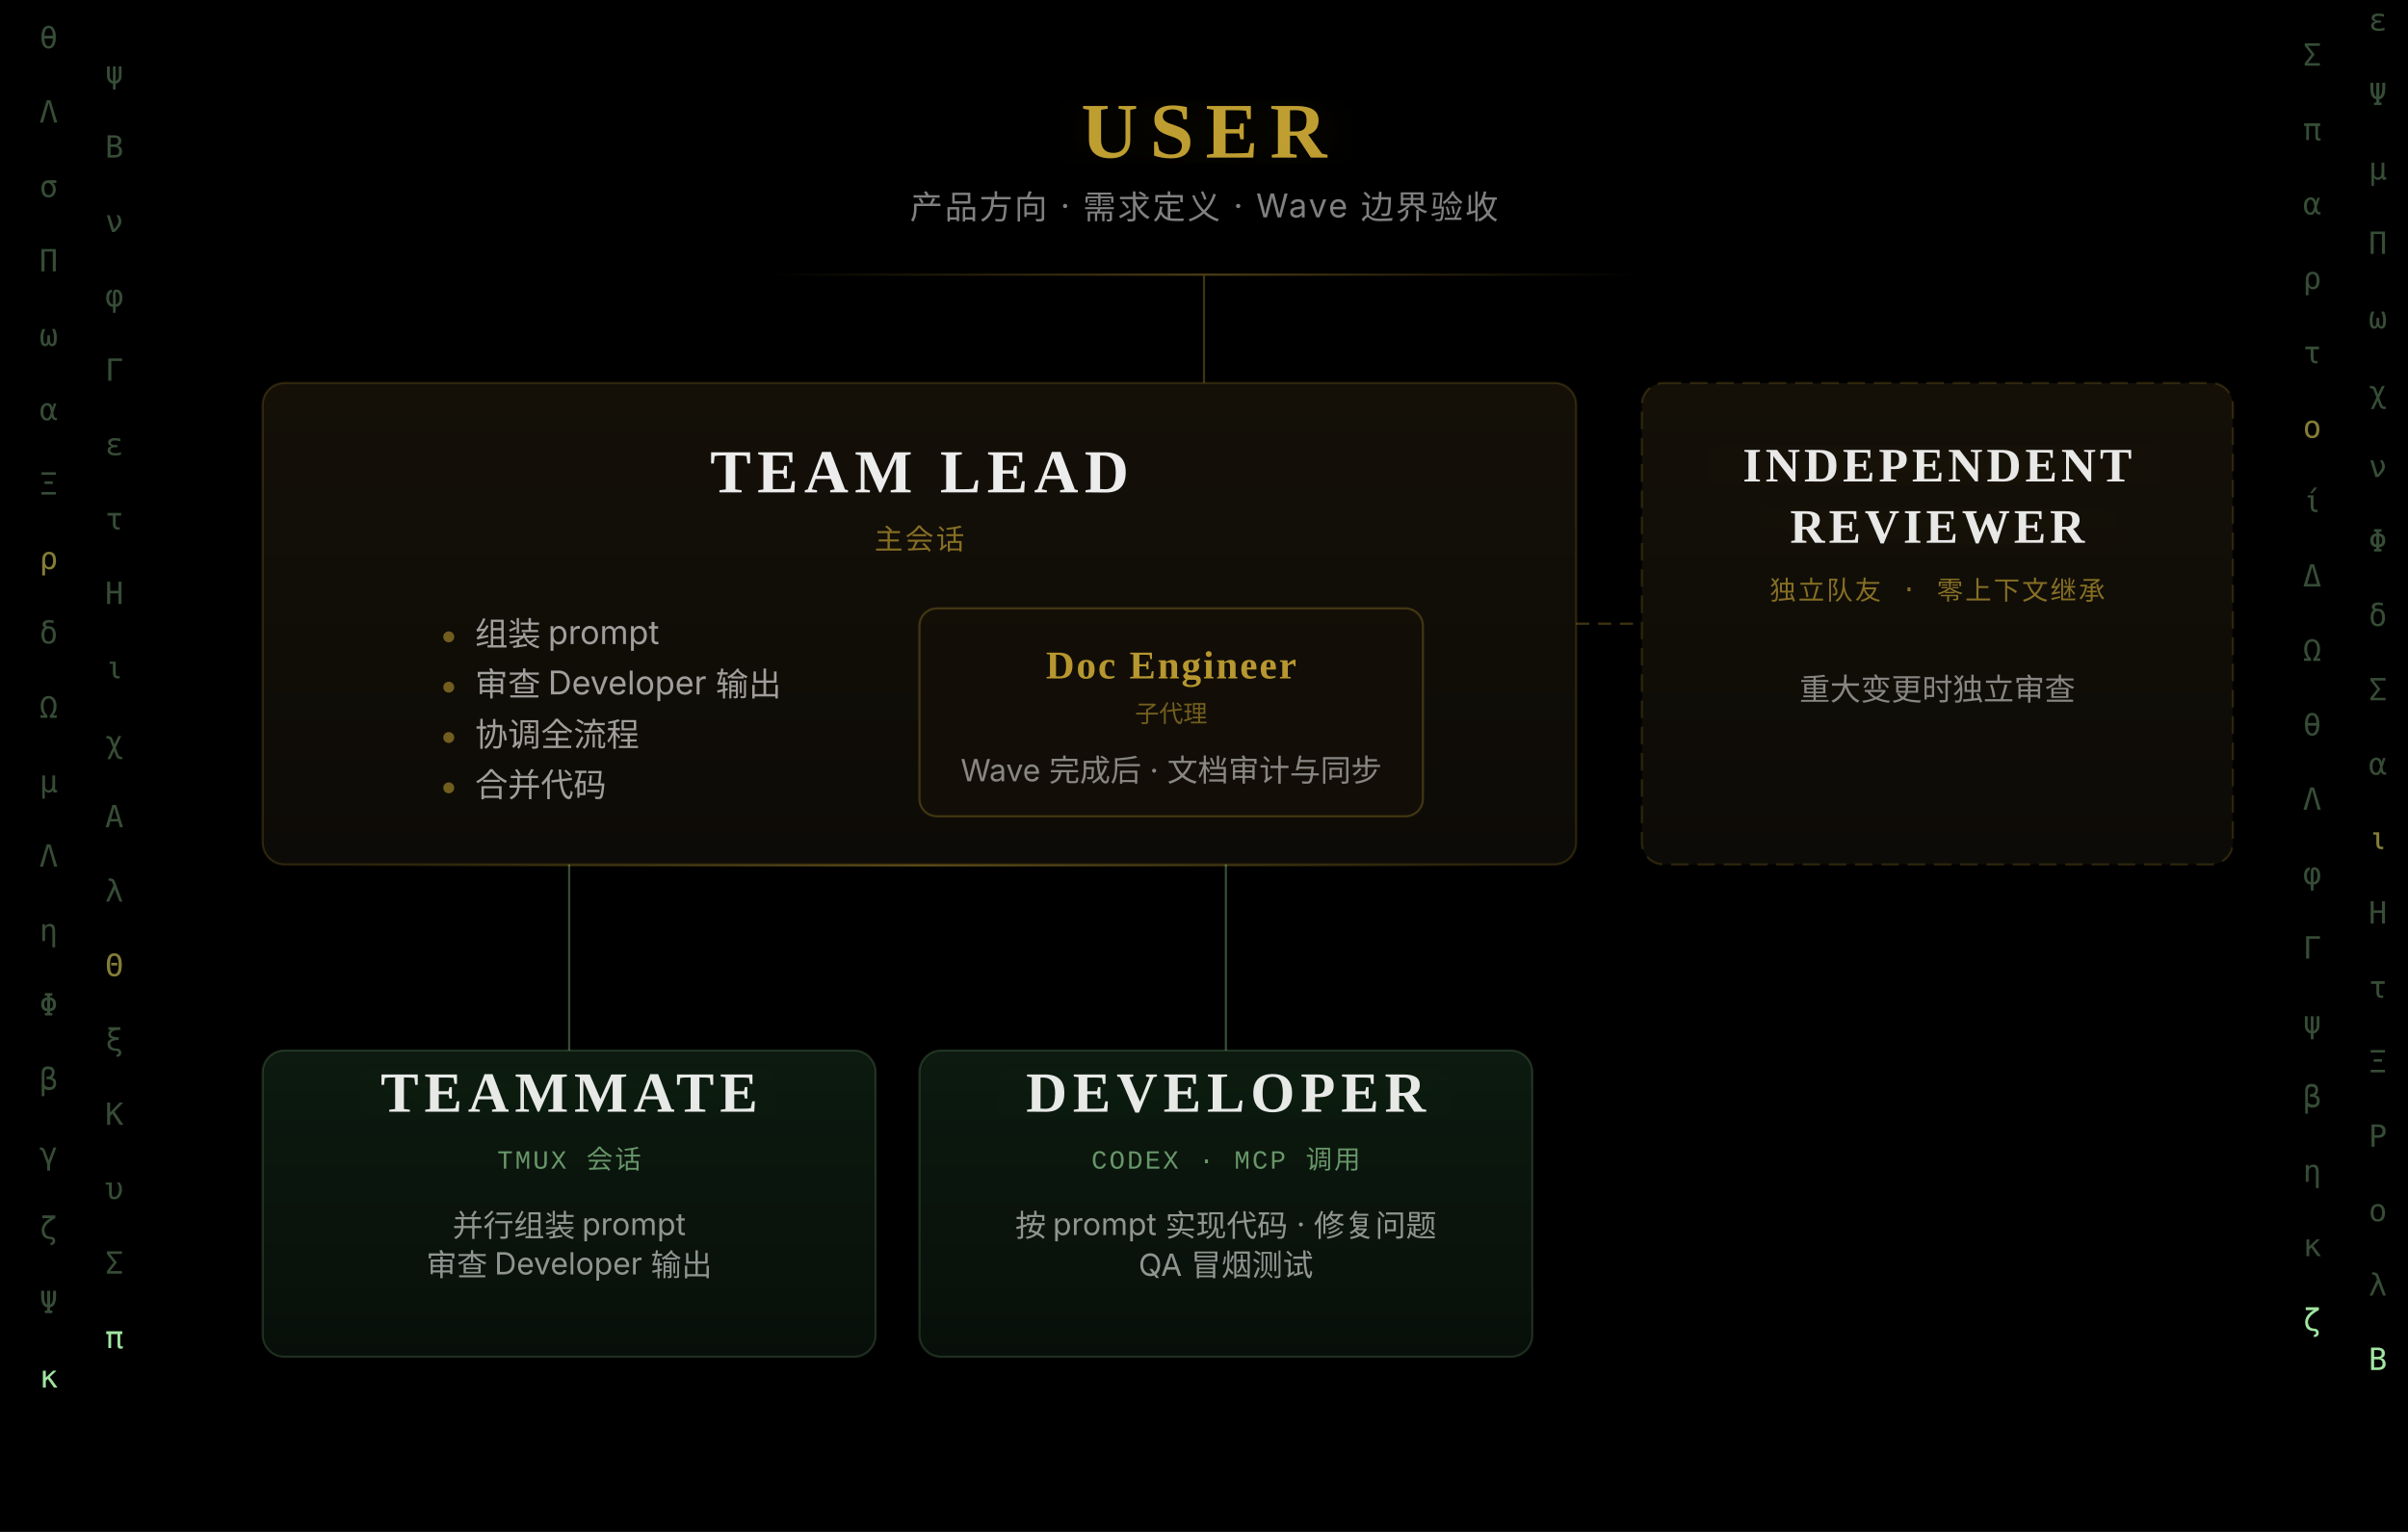
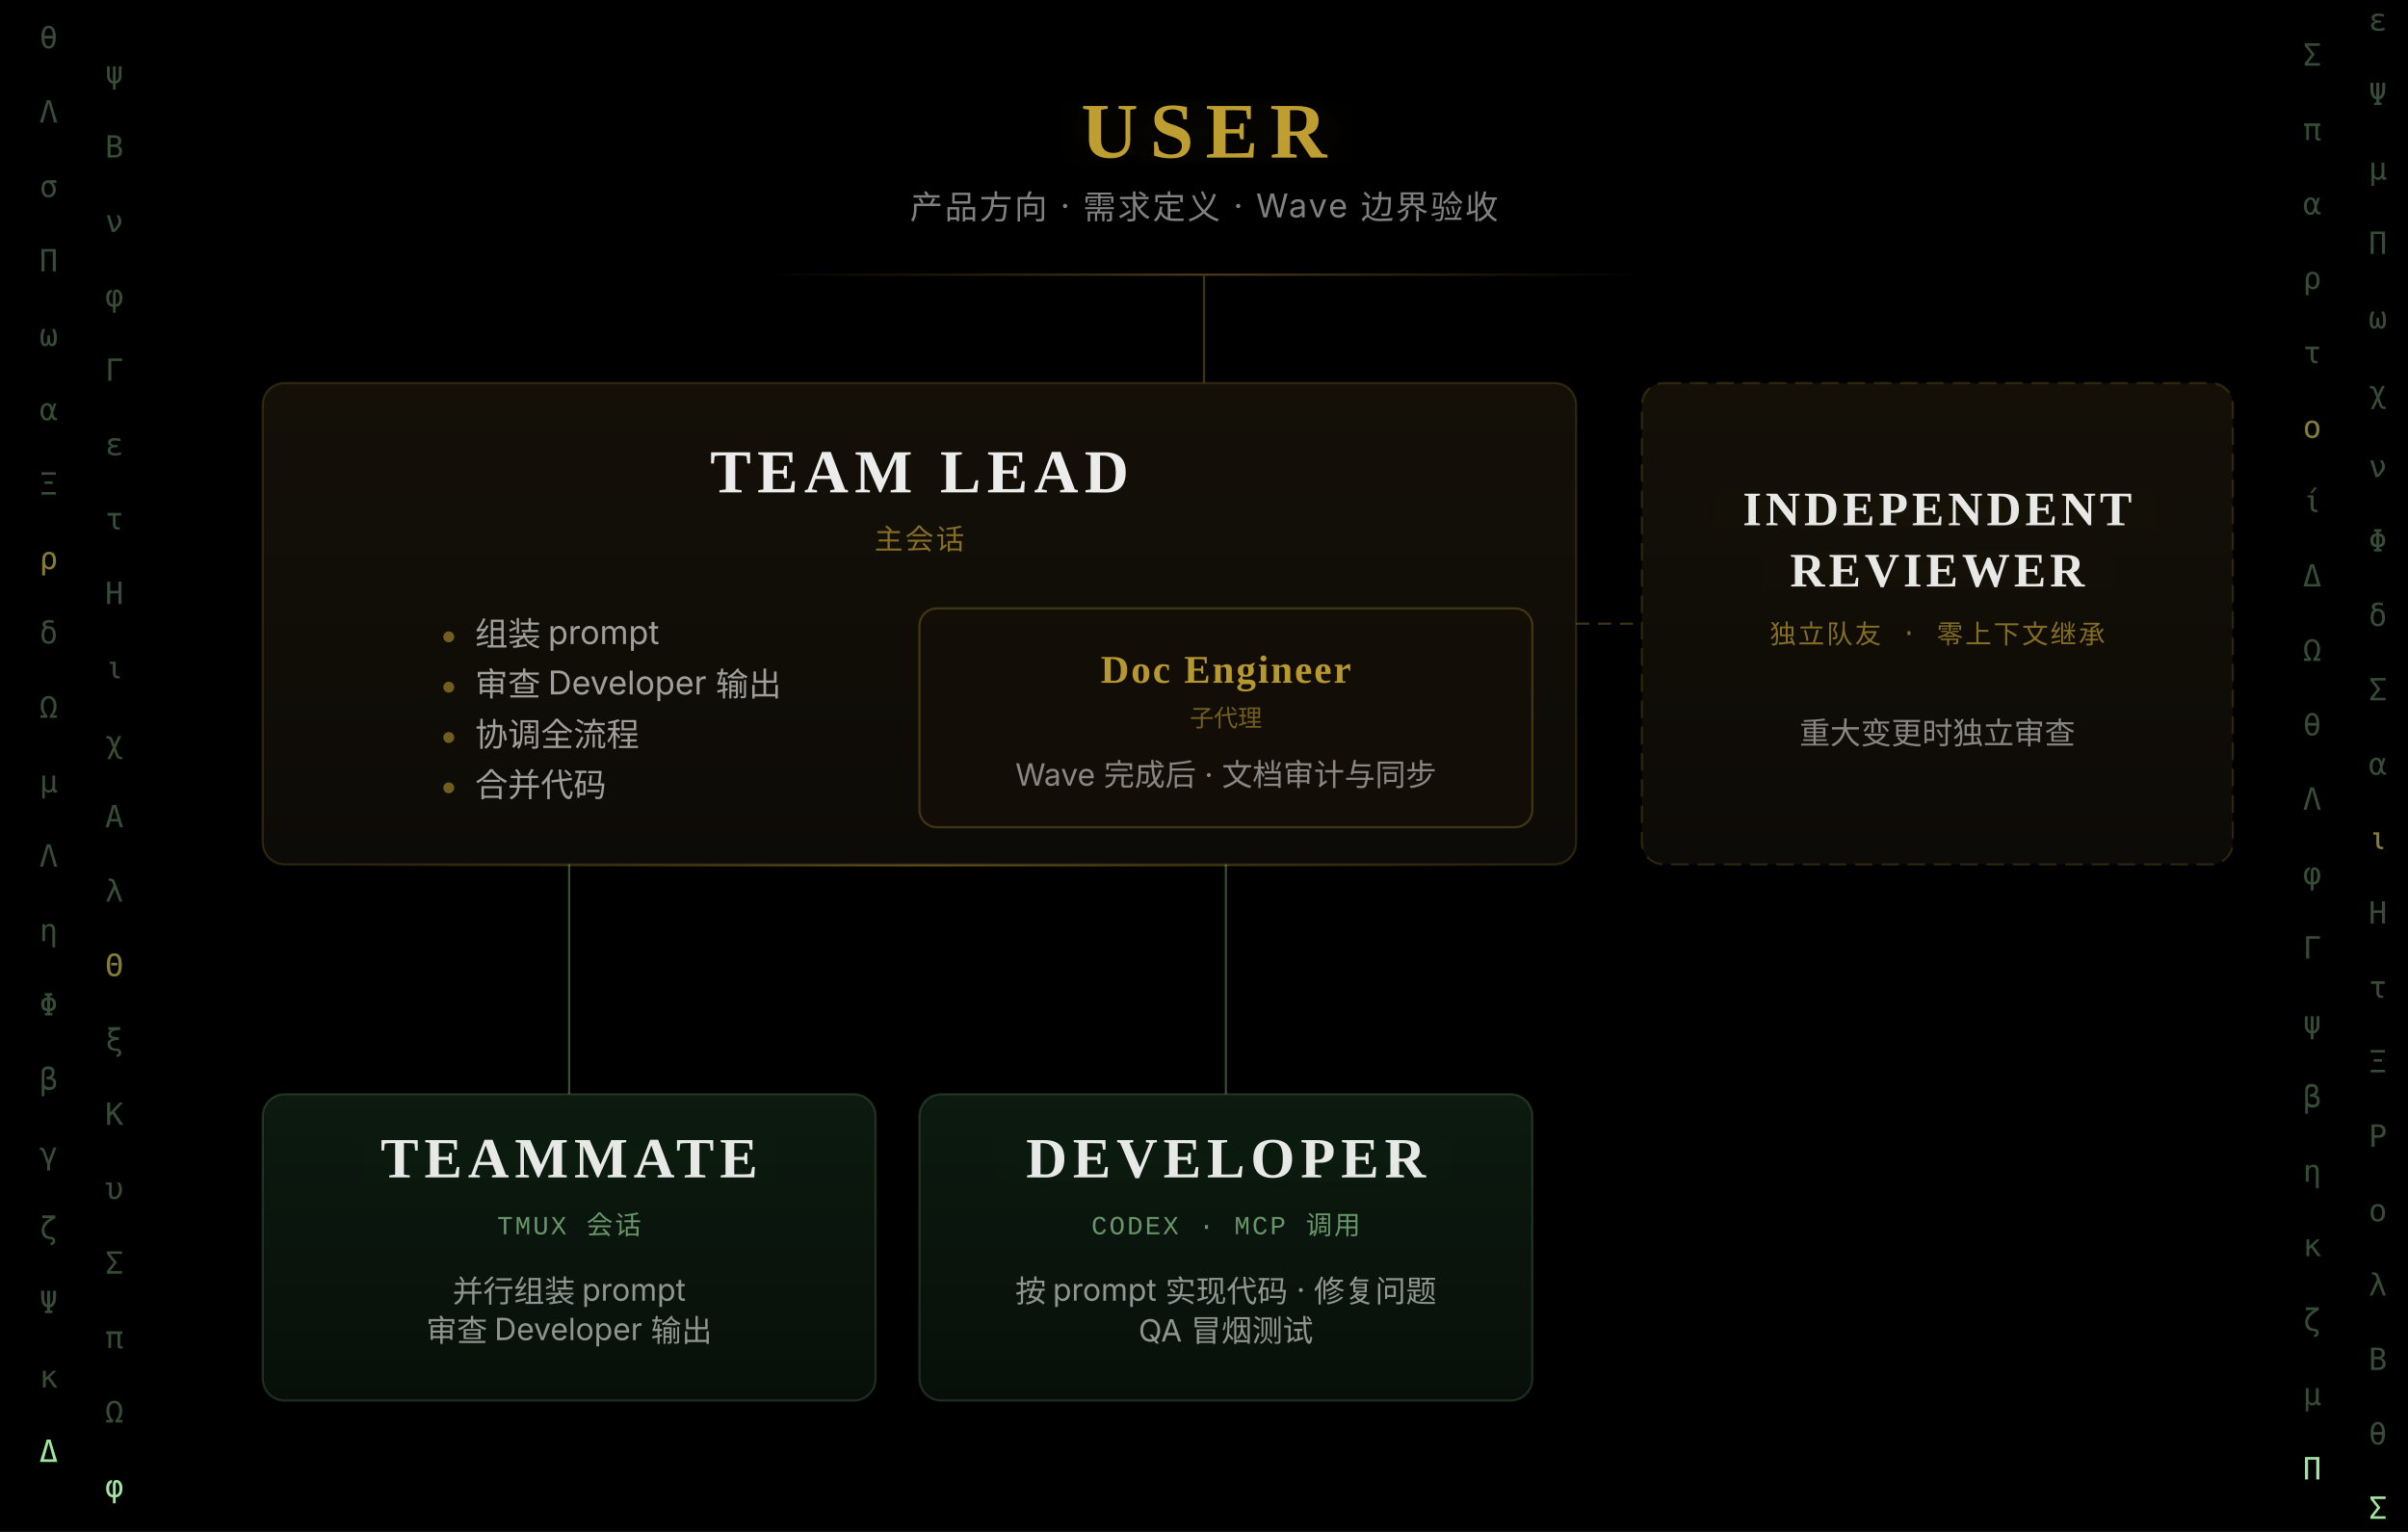
<svg xmlns="http://www.w3.org/2000/svg" viewBox="0 0 1100 700" width="1100" height="700">
  <defs>
    <linearGradient id="gold-line" x1="0" y1="0" x2="1" y2="0">
      <stop offset="0%" stop-color="rgba(212,175,55,0)" />
      <stop offset="50%" stop-color="rgba(212,175,55,0.35)" />
      <stop offset="100%" stop-color="rgba(212,175,55,0)" />
    </linearGradient>
    <linearGradient id="card-lead" x1="0" y1="0" x2="0" y2="1">
      <stop offset="0%" stop-color="#141008" />
      <stop offset="100%" stop-color="#0d0b07" />
    </linearGradient>
    <linearGradient id="card-exec" x1="0" y1="0" x2="0" y2="1">
      <stop offset="0%" stop-color="#0c1a0f" />
      <stop offset="100%" stop-color="#080f0a" />
    </linearGradient>
    <filter id="glow-gold">
      <feGaussianBlur stdDeviation="12" />
    </filter>
    <filter id="glow-green">
      <feGaussianBlur stdDeviation="10" />
    </filter>
  </defs>
  <rect width="1100" height="700" fill="#000" />
  <g font-family="monospace" font-size="14" fill="rgba(180,255,180,0.3)">
    <text x="18" y="22">θ</text>
    <text x="18" y="56">Λ</text>
    <text x="18" y="90">σ</text>
    <text x="18" y="124">Π</text>
    <text x="18" y="158">ω</text>
    <text x="18" y="192">α</text>
    <text x="18" y="226">Ξ</text>
    <text x="18" y="260">ρ</text>
    <text x="18" y="294">δ</text>
    <text x="18" y="328">Ω</text>
    <text x="18" y="362">μ</text>
    <text x="18" y="396">Λ</text>
    <text x="18" y="430">η</text>
    <text x="18" y="464">Φ</text>
    <text x="18" y="498">β</text>
    <text x="18" y="532">γ</text>
    <text x="18" y="566">ζ</text>
    <text x="18" y="600">Ψ</text>
    <text x="18" y="634">κ</text>
+     <text x="18" y="668">Δ</text>
    <text x="48" y="38">ψ</text>
    <text x="48" y="72">Β</text>
    <text x="48" y="106">ν</text>
    <text x="48" y="140">φ</text>
    <text x="48" y="174">Γ</text>
    <text x="48" y="208">ε</text>
    <text x="48" y="242">τ</text>
    <text x="48" y="276">Η</text>
    <text x="48" y="310">ι</text>
    <text x="48" y="344">χ</text>
    <text x="48" y="378">Α</text>
    <text x="48" y="412">λ</text>
    <text x="48" y="446">Θ</text>
    <text x="48" y="480">ξ</text>
    <text x="48" y="514">Κ</text>
    <text x="48" y="548">υ</text>
    <text x="48" y="582">Σ</text>
    <text x="48" y="616">π</text>
+     <text x="48" y="650">Ω</text>
+     <text x="48" y="684">φ</text>
  </g>
  <g font-family="monospace" font-size="14" fill="rgba(180,255,180,0.85)">
-     <text x="18" y="634">κ</text>
-     <text x="48" y="616">π</text>
+     <text x="18" y="668">Δ</text>
+     <text x="48" y="684">φ</text>
  </g>
  <g font-family="monospace" font-size="14" fill="rgba(212,175,55,0.5)">
    <text x="18" y="260">ρ</text>
    <text x="48" y="446">Θ</text>
  </g>
  <g font-family="monospace" font-size="14" fill="rgba(180,255,180,0.3)">
    <text x="1052" y="30">Σ</text>
    <text x="1052" y="64">π</text>
    <text x="1052" y="98">α</text>
    <text x="1052" y="132">ρ</text>
    <text x="1052" y="166">τ</text>
    <text x="1052" y="200">ο</text>
    <text x="1052" y="234">ί</text>
    <text x="1052" y="268">Δ</text>
    <text x="1052" y="302">Ω</text>
    <text x="1052" y="336">θ</text>
    <text x="1052" y="370">Λ</text>
    <text x="1052" y="404">φ</text>
    <text x="1052" y="438">Γ</text>
    <text x="1052" y="472">ψ</text>
    <text x="1052" y="506">β</text>
    <text x="1052" y="540">η</text>
    <text x="1052" y="574">κ</text>
    <text x="1052" y="608">ζ</text>
+     <text x="1052" y="642">μ</text>
+     <text x="1052" y="676">Π</text>
    <text x="1082" y="14">ε</text>
    <text x="1082" y="48">Ψ</text>
    <text x="1082" y="82">μ</text>
    <text x="1082" y="116">Π</text>
    <text x="1082" y="150">ω</text>
    <text x="1082" y="184">χ</text>
    <text x="1082" y="218">ν</text>
    <text x="1082" y="252">Φ</text>
    <text x="1082" y="286">δ</text>
    <text x="1082" y="320">Σ</text>
    <text x="1082" y="354">α</text>
    <text x="1082" y="388">ι</text>
    <text x="1082" y="422">Η</text>
    <text x="1082" y="456">τ</text>
    <text x="1082" y="490">Ξ</text>
    <text x="1082" y="524">Ρ</text>
    <text x="1082" y="558">ο</text>
    <text x="1082" y="592">λ</text>
    <text x="1082" y="626">Β</text>
+     <text x="1082" y="660">θ</text>
+     <text x="1082" y="694">Σ</text>
  </g>
  <g font-family="monospace" font-size="14" fill="rgba(180,255,180,0.85)">
-     <text x="1052" y="608">ζ</text>
-     <text x="1082" y="626">Β</text>
+     <text x="1052" y="676">Π</text>
+     <text x="1082" y="694">Σ</text>
  </g>
  <g font-family="monospace" font-size="14" fill="rgba(212,175,55,0.5)">
    <text x="1052" y="200">ο</text>
    <text x="1082" y="388">ι</text>
  </g>
  <g transform="translate(50,0)">
    <text x="500" y="72" text-anchor="middle" fill="rgba(212,175,55,0.12)" font-family="Georgia, 'Times New Roman', serif" font-size="36" font-weight="900" letter-spacing="0.15em" filter="url(#glow-gold)">USER</text>
    <text x="500" y="72" text-anchor="middle" fill="rgba(212,175,55,0.9)" font-family="Georgia, 'Times New Roman', serif" font-size="36" font-weight="900" letter-spacing="0.15em">USER</text>
    <text x="500" y="100" text-anchor="middle" fill="rgba(255,255,255,0.5)" font-family="-apple-system, BlinkMacSystemFont, 'Segoe UI', sans-serif" font-size="15" letter-spacing="0.06em">产品方向 · 需求定义 · Wave 边界验收</text>
    <rect x="300" y="125" width="400" height="1" fill="url(#gold-line)" />
    <line x1="500" y1="126" x2="500" y2="175" stroke="rgba(212,175,55,0.3)" stroke-width="1" />
    <rect x="70" y="175" width="600" height="220" rx="10" fill="url(#card-lead)" stroke="rgba(212,175,55,0.18)" stroke-width="1" />
    <text x="370" y="225" text-anchor="middle" fill="rgba(255,255,255,0.92)" font-family="Georgia, 'Times New Roman', serif" font-size="28" font-weight="900" letter-spacing="0.1em">TEAM LEAD</text>
    <text x="370" y="251" text-anchor="middle" fill="rgba(212,175,55,0.6)" font-family="'Courier New', monospace" font-size="13" letter-spacing="0.08em">主会话</text>
    <g fill="rgba(212,175,55,0.5)">
      <circle cx="155" cy="291" r="2.5" />
      <circle cx="155" cy="314" r="2.5" />
      <circle cx="155" cy="337" r="2.5" />
      <circle cx="155" cy="360" r="2.5" />
    </g>
    <g fill="rgba(255,255,255,0.6)" font-family="-apple-system, BlinkMacSystemFont, 'Segoe UI', sans-serif" font-size="15">
      <text x="167" y="295">组装 prompt</text>
      <text x="167" y="318">审查 Developer 输出</text>
      <text x="167" y="341">协调全流程</text>
      <text x="167" y="364">合并代码</text>
    </g>
-     <rect x="370" y="278" width="230" height="95" rx="8" fill="rgba(20,16,8,0.6)" stroke="rgba(212,175,55,0.25)" stroke-width="1" />
-     <text x="485" y="310" text-anchor="middle" fill="rgba(212,175,55,0.85)" font-family="Georgia, 'Times New Roman', serif" font-size="18" font-weight="bold" letter-spacing="0.05em">Doc Engineer</text>
-     <text x="485" y="330" text-anchor="middle" fill="rgba(212,175,55,0.5)" font-family="'Courier New', monospace" font-size="11">子代理</text>
-     <text x="485" y="357" text-anchor="middle" fill="rgba(255,255,255,0.5)" font-family="-apple-system, BlinkMacSystemFont, 'Segoe UI', sans-serif" font-size="14">Wave 完成后 · 文档审计与同步</text>
+     <rect x="370" y="278" width="280" height="100" rx="8" fill="rgba(20,16,8,0.6)" stroke="rgba(212,175,55,0.25)" stroke-width="1" />
+     <text x="510" y="312" text-anchor="middle" fill="rgba(212,175,55,0.85)" font-family="Georgia, 'Times New Roman', serif" font-size="18" font-weight="bold" letter-spacing="0.05em">Doc Engineer</text>
+     <text x="510" y="332" text-anchor="middle" fill="rgba(212,175,55,0.5)" font-family="'Courier New', monospace" font-size="11">子代理</text>
+     <text x="510" y="359" text-anchor="middle" fill="rgba(255,255,255,0.5)" font-family="-apple-system, BlinkMacSystemFont, 'Segoe UI', sans-serif" font-size="14">Wave 完成后 · 文档审计与同步</text>
    <rect x="700" y="175" width="270" height="220" rx="10" fill="url(#card-lead)" stroke="rgba(212,175,55,0.18)" stroke-width="1" stroke-dasharray="8,4" />
-     <text x="835" y="220" text-anchor="middle" fill="rgba(212,175,55,0.12)" font-family="Georgia, 'Times New Roman', serif" font-size="22" font-weight="900" letter-spacing="0.08em" filter="url(#glow-gold)">INDEPENDENT</text>
-     <text x="835" y="220" text-anchor="middle" fill="rgba(255,255,255,0.9)" font-family="Georgia, 'Times New Roman', serif" font-size="22" font-weight="900" letter-spacing="0.08em">INDEPENDENT</text>
-     <text x="835" y="248" text-anchor="middle" fill="rgba(212,175,55,0.12)" font-family="Georgia, 'Times New Roman', serif" font-size="22" font-weight="900" letter-spacing="0.08em" filter="url(#glow-gold)">REVIEWER</text>
-     <text x="835" y="248" text-anchor="middle" fill="rgba(255,255,255,0.9)" font-family="Georgia, 'Times New Roman', serif" font-size="22" font-weight="900" letter-spacing="0.08em">REVIEWER</text>
-     <text x="835" y="274" text-anchor="middle" fill="rgba(212,175,55,0.6)" font-family="'Courier New', monospace" font-size="12" letter-spacing="0.08em">独立队友 · 零上下文继承</text>
-     <text x="835" y="320" text-anchor="middle" fill="rgba(255,255,255,0.5)" font-family="-apple-system, BlinkMacSystemFont, 'Segoe UI', sans-serif" font-size="14">重大变更时独立审查</text>
+     <text x="835" y="240" text-anchor="middle" fill="rgba(212,175,55,0.12)" font-family="Georgia, 'Times New Roman', serif" font-size="22" font-weight="900" letter-spacing="0.08em" filter="url(#glow-gold)">INDEPENDENT</text>
+     <text x="835" y="240" text-anchor="middle" fill="rgba(255,255,255,0.9)" font-family="Georgia, 'Times New Roman', serif" font-size="22" font-weight="900" letter-spacing="0.08em">INDEPENDENT</text>
+     <text x="835" y="268" text-anchor="middle" fill="rgba(212,175,55,0.12)" font-family="Georgia, 'Times New Roman', serif" font-size="22" font-weight="900" letter-spacing="0.08em" filter="url(#glow-gold)">REVIEWER</text>
+     <text x="835" y="268" text-anchor="middle" fill="rgba(255,255,255,0.9)" font-family="Georgia, 'Times New Roman', serif" font-size="22" font-weight="900" letter-spacing="0.08em">REVIEWER</text>
+     <text x="835" y="294" text-anchor="middle" fill="rgba(212,175,55,0.6)" font-family="'Courier New', monospace" font-size="12" letter-spacing="0.08em">独立队友 · 零上下文继承</text>
+     <text x="835" y="340" text-anchor="middle" fill="rgba(255,255,255,0.5)" font-family="-apple-system, BlinkMacSystemFont, 'Segoe UI', sans-serif" font-size="14">重大变更时独立审查</text>
    <line x1="670" y1="285" x2="700" y2="285" stroke="rgba(212,175,55,0.3)" stroke-width="1" stroke-dasharray="6,4" />
    <rect x="100" y="395" width="540" height="1" fill="url(#gold-line)" />
-     <line x1="210" y1="395" x2="210" y2="480" stroke="rgba(180,255,180,0.3)" stroke-width="1" />
-     <line x1="510" y1="395" x2="510" y2="480" stroke="rgba(180,255,180,0.3)" stroke-width="1" />
-     <rect x="70" y="480" width="280" height="140" rx="10" fill="url(#card-exec)" stroke="rgba(180,255,180,0.15)" stroke-width="1" />
-     <text x="210" y="508" text-anchor="middle" fill="rgba(0,255,65,0.06)" font-family="Georgia, 'Times New Roman', serif" font-size="26" font-weight="900" letter-spacing="0.1em" filter="url(#glow-green)">TEAMMATE</text>
-     <text x="210" y="508" text-anchor="middle" fill="rgba(255,255,255,0.9)" font-family="Georgia, 'Times New Roman', serif" font-size="26" font-weight="900" letter-spacing="0.1em">TEAMMATE</text>
-     <text x="210" y="534" text-anchor="middle" fill="rgba(180,255,180,0.55)" font-family="'Courier New', monospace" font-size="12" letter-spacing="0.08em">TMUX 会话</text>
+     <line x1="210" y1="395" x2="210" y2="500" stroke="rgba(180,255,180,0.3)" stroke-width="1" />
+     <line x1="510" y1="395" x2="510" y2="500" stroke="rgba(180,255,180,0.3)" stroke-width="1" />
+     <rect x="70" y="500" width="280" height="140" rx="10" fill="url(#card-exec)" stroke="rgba(180,255,180,0.15)" stroke-width="1" />
+     <text x="210" y="538" text-anchor="middle" fill="rgba(0,255,65,0.06)" font-family="Georgia, 'Times New Roman', serif" font-size="26" font-weight="900" letter-spacing="0.1em" filter="url(#glow-green)">TEAMMATE</text>
+     <text x="210" y="538" text-anchor="middle" fill="rgba(255,255,255,0.9)" font-family="Georgia, 'Times New Roman', serif" font-size="26" font-weight="900" letter-spacing="0.1em">TEAMMATE</text>
+     <text x="210" y="564" text-anchor="middle" fill="rgba(180,255,180,0.55)" font-family="'Courier New', monospace" font-size="12" letter-spacing="0.08em">TMUX 会话</text>
    <g fill="rgba(255,255,255,0.55)" font-family="-apple-system, BlinkMacSystemFont, 'Segoe UI', sans-serif" font-size="14" text-anchor="middle">
-       <text x="210" y="565">并行组装 prompt</text>
-       <text x="210" y="583">审查 Developer 输出</text>
+       <text x="210" y="595">并行组装 prompt</text>
+       <text x="210" y="613">审查 Developer 输出</text>
    </g>
-     <rect x="370" y="480" width="280" height="140" rx="10" fill="url(#card-exec)" stroke="rgba(180,255,180,0.15)" stroke-width="1" />
-     <text x="510" y="508" text-anchor="middle" fill="rgba(0,255,65,0.06)" font-family="Georgia, 'Times New Roman', serif" font-size="26" font-weight="900" letter-spacing="0.1em" filter="url(#glow-green)">DEVELOPER</text>
-     <text x="510" y="508" text-anchor="middle" fill="rgba(255,255,255,0.9)" font-family="Georgia, 'Times New Roman', serif" font-size="26" font-weight="900" letter-spacing="0.1em">DEVELOPER</text>
-     <text x="510" y="534" text-anchor="middle" fill="rgba(180,255,180,0.55)" font-family="'Courier New', monospace" font-size="12" letter-spacing="0.08em">CODEX · MCP 调用</text>
+     <rect x="370" y="500" width="280" height="140" rx="10" fill="url(#card-exec)" stroke="rgba(180,255,180,0.15)" stroke-width="1" />
+     <text x="510" y="538" text-anchor="middle" fill="rgba(0,255,65,0.06)" font-family="Georgia, 'Times New Roman', serif" font-size="26" font-weight="900" letter-spacing="0.1em" filter="url(#glow-green)">DEVELOPER</text>
+     <text x="510" y="538" text-anchor="middle" fill="rgba(255,255,255,0.9)" font-family="Georgia, 'Times New Roman', serif" font-size="26" font-weight="900" letter-spacing="0.1em">DEVELOPER</text>
+     <text x="510" y="564" text-anchor="middle" fill="rgba(180,255,180,0.55)" font-family="'Courier New', monospace" font-size="12" letter-spacing="0.08em">CODEX · MCP 调用</text>
    <g fill="rgba(255,255,255,0.55)" font-family="-apple-system, BlinkMacSystemFont, 'Segoe UI', sans-serif" font-size="14" text-anchor="middle">
-       <text x="510" y="565">按 prompt 实现代码 · 修复问题</text>
-       <text x="510" y="583">QA 冒烟测试</text>
+       <text x="510" y="595">按 prompt 实现代码 · 修复问题</text>
+       <text x="510" y="613">QA 冒烟测试</text>
    </g>
  </g>
</svg>
